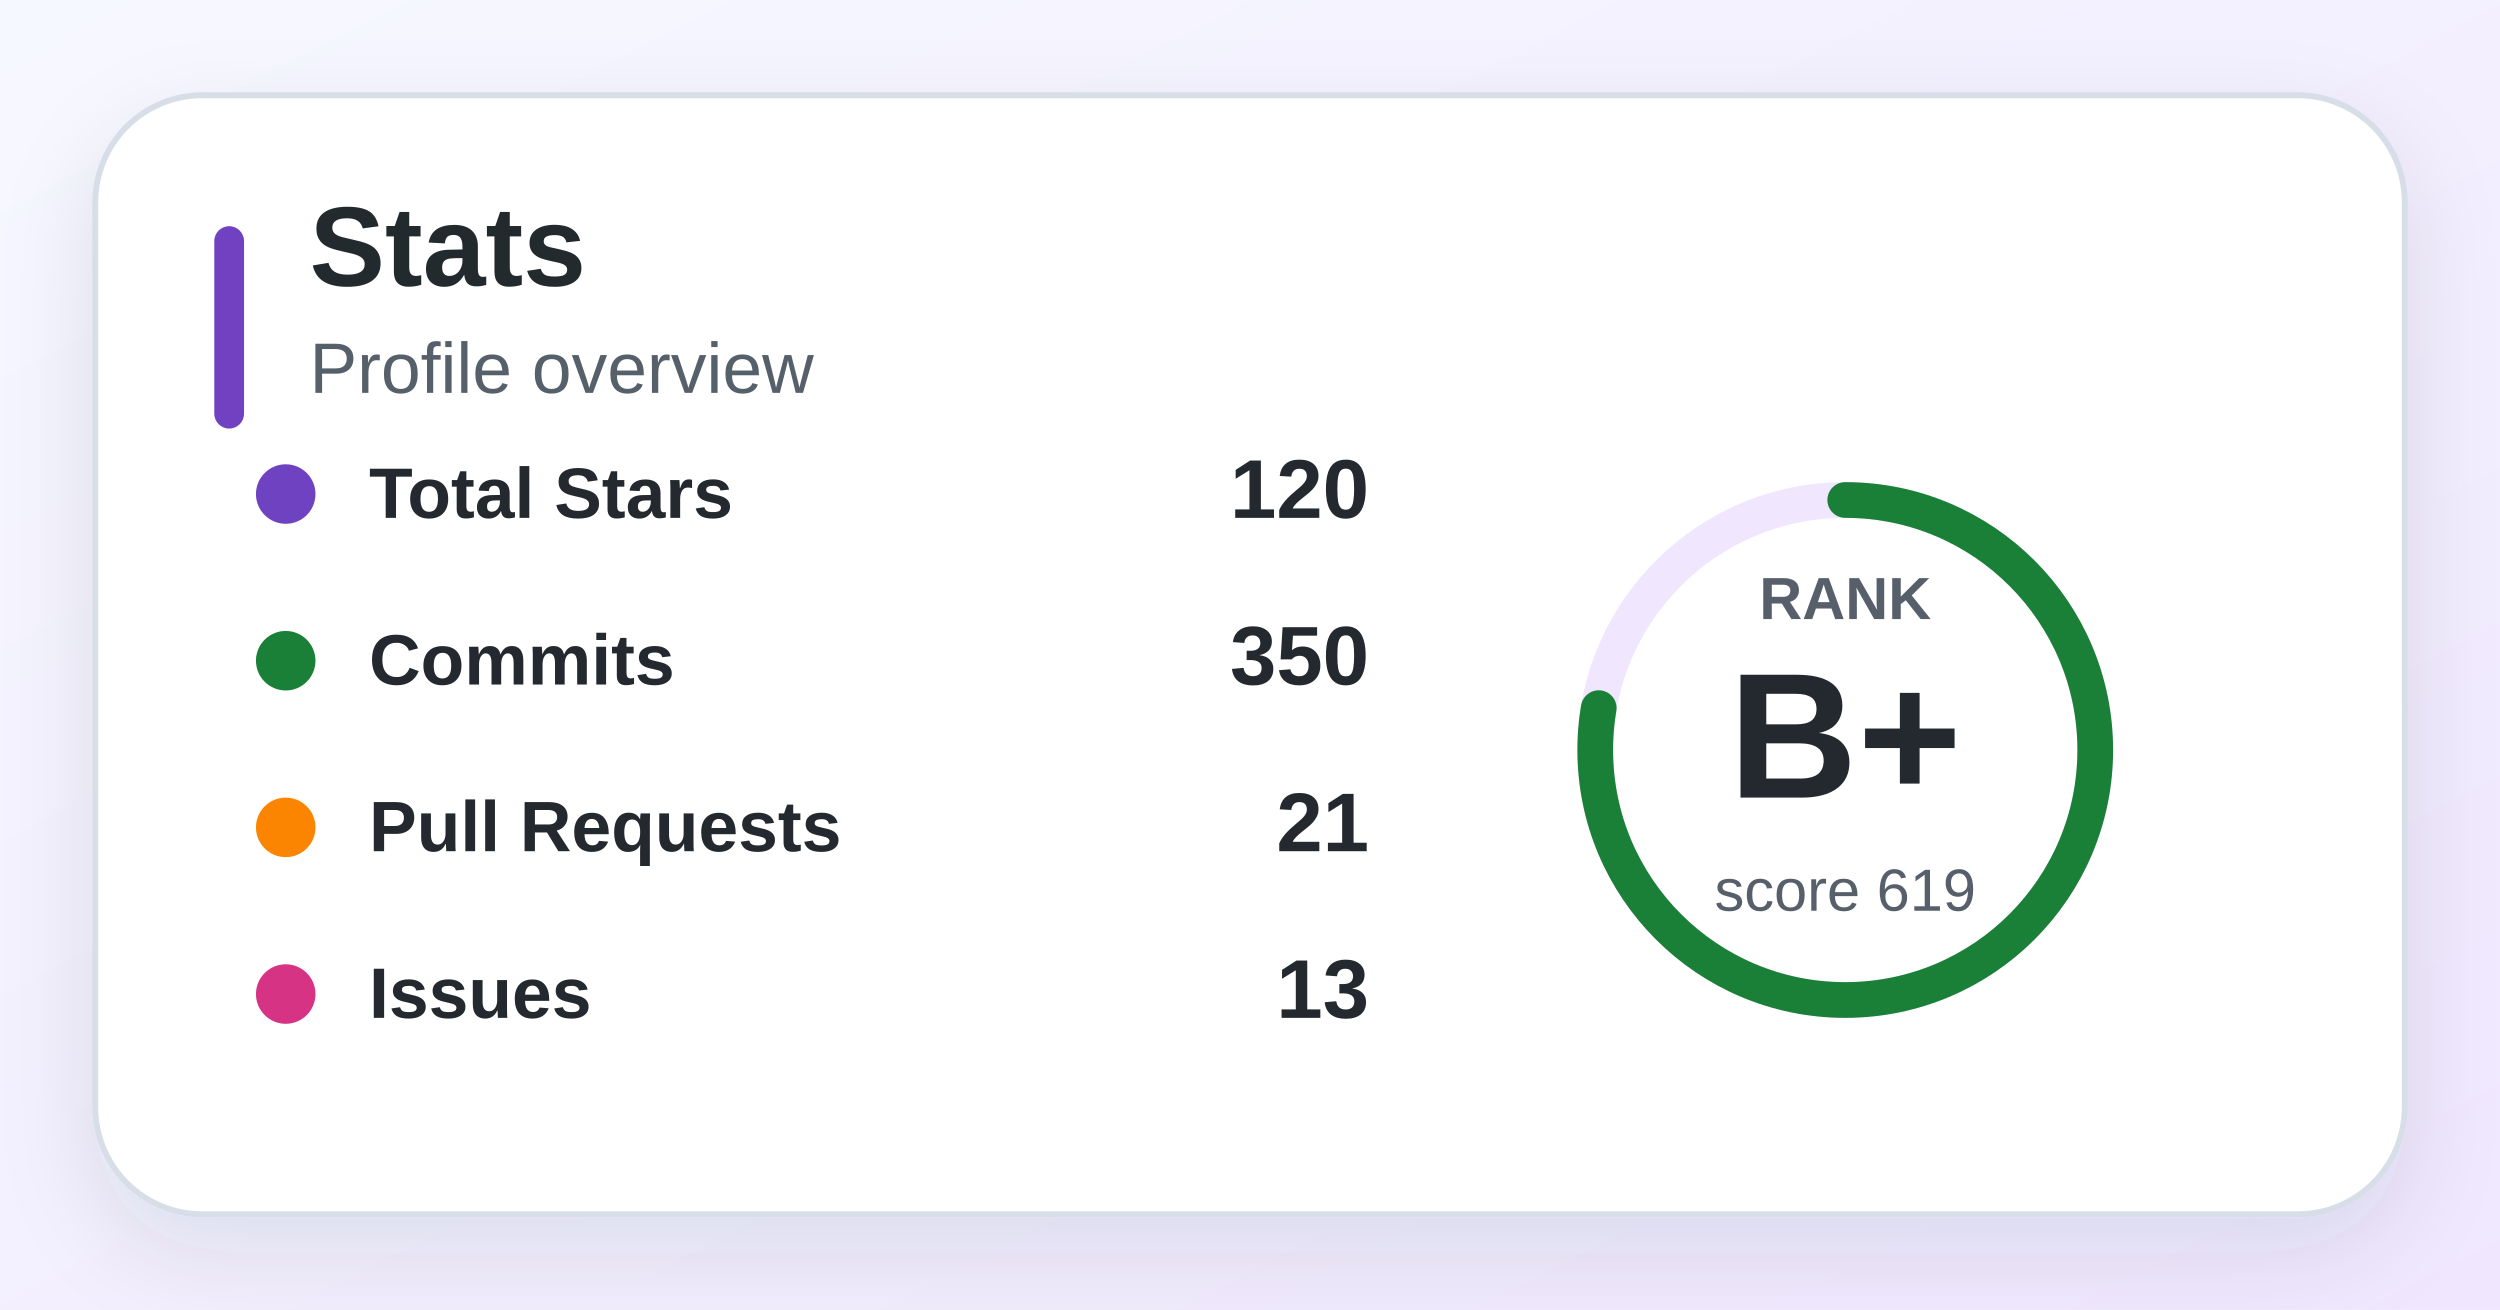
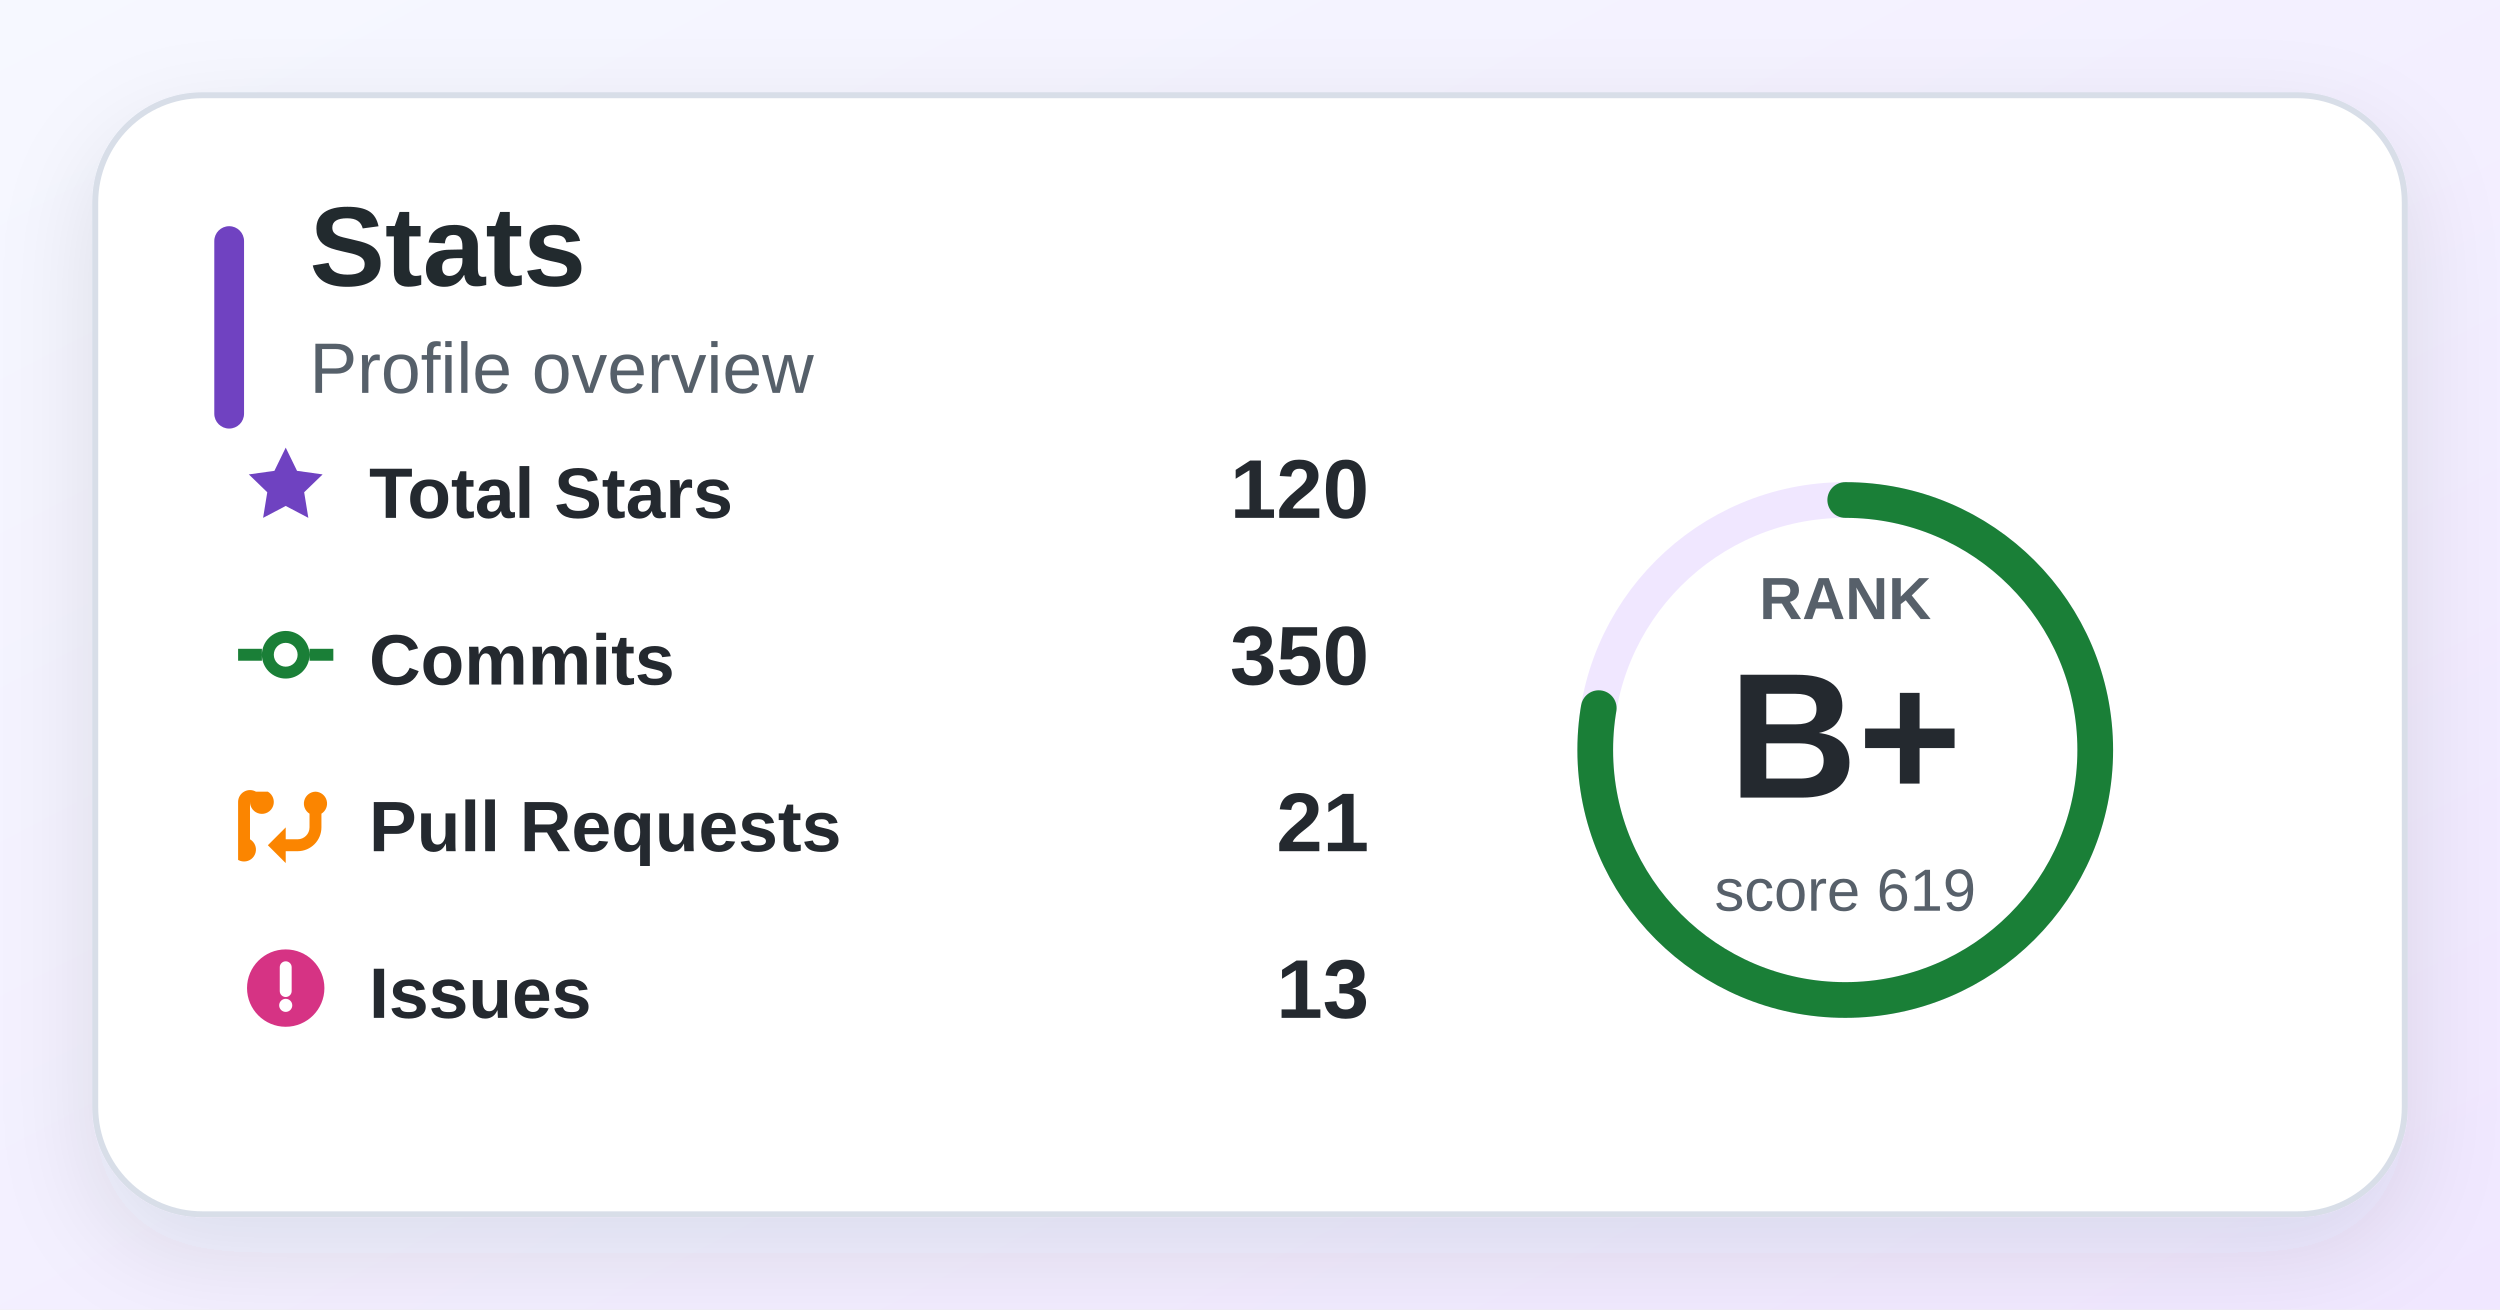
<svg xmlns="http://www.w3.org/2000/svg" width="420" height="220" viewBox="0 0 420 220" role="img">
  <defs>
    <linearGradient id="bg" x1="0" y1="0" x2="1" y2="1">
      <stop offset="0%" stop-color="#f6f8ff" />
      <stop offset="100%" stop-color="#f0e7ff" />
    </linearGradient>
    <filter id="shadow" x="-10%" y="-10%" width="120%" height="130%">
      <feDropShadow dx="0" dy="6" stdDeviation="8" flood-color="#1f2937" flood-opacity="0.10" />
    </filter>
  </defs>
  <rect width="100%" height="100%" fill="url(#bg)" />
  <g filter="url(#shadow)">
    <rect x="16" y="16" width="388" height="188" rx="18" fill="#ffffff" stroke="#d8dee8" />
    <rect x="36" y="38" width="5" height="34" rx="2.5" fill="#6f42c1" />
    <text x="52" y="48" font-family="Arial, sans-serif" font-size="19" font-weight="700" fill="#24292f">Stats</text>
    <text x="52" y="66" font-family="Arial, sans-serif" font-size="12" fill="#57606a">Profile overview</text>
  </g>
  <g>
-     <circle cx="48" cy="83" r="5" fill="#6f42c1" />
+     <svg x="40" y="74" width="16" height="16" viewBox="0 0 16 16" fill="#6f42c1" aria-hidden="true">
+       <path d="M8 1.2l1.9 3.9 4.3.6-3.1 3 .7 4.3L8 11l-3.8 2 .7-4.3-3.1-3 4.3-.6L8 1.2z" />
+     </svg>
    <text x="62" y="87" font-family="Arial, sans-serif" font-size="12" font-weight="700" fill="#24292f">Total Stars</text>
    <text x="230" y="87" text-anchor="end" font-family="Arial, sans-serif" font-size="14" font-weight="800" fill="#24292f">120</text>
  </g>
  <g>
-     <circle cx="48" cy="111" r="5" fill="#1a7f37" />
+     <svg x="40" y="102" width="16" height="16" viewBox="0 0 16 16" fill="#1a7f37" aria-hidden="true">
+       <path d="M8 4a4 4 0 1 1 0 8 4 4 0 0 1 0-8zm0 2a2 2 0 1 0 0 4 2 2 0 0 0 0-4zM0 7h4v2H0V7zm12 0h4v2h-4V7z" />
+     </svg>
    <text x="62" y="115" font-family="Arial, sans-serif" font-size="12" font-weight="700" fill="#24292f">Commits</text>
    <text x="230" y="115" text-anchor="end" font-family="Arial, sans-serif" font-size="14" font-weight="800" fill="#24292f">350</text>
  </g>
  <g>
-     <circle cx="48" cy="139" r="5" fill="#fb8500" />
+     <svg x="40" y="130" width="16" height="16" viewBox="0 0 16 16" fill="#fb8500" aria-hidden="true">
+       <path d="M5 3a2 2 0 1 1-3 1.7V11a2 2 0 1 1-2 0V4.7A2 2 0 0 1 3 3zm8 0a2 2 0 0 1 1 3.7V9a4 4 0 0 1-4 4H8v2L5 12l3-3v2h2a2 2 0 0 0 2-2V6.7A2 2 0 0 1 13 3z" />
+     </svg>
    <text x="62" y="143" font-family="Arial, sans-serif" font-size="12" font-weight="700" fill="#24292f">Pull Requests</text>
    <text x="230" y="143" text-anchor="end" font-family="Arial, sans-serif" font-size="14" font-weight="800" fill="#24292f">21</text>
  </g>
  <g>
-     <circle cx="48" cy="167" r="5" fill="#d63384" />
+     <svg x="40" y="158" width="16" height="16" viewBox="0 0 16 16" fill="#d63384" aria-hidden="true">
+       <path d="M8 1.5a6.5 6.5 0 1 1 0 13 6.5 6.5 0 0 1 0-13zm0 2a1 1 0 0 0-1 1v4a1 1 0 1 0 2 0v-4a1 1 0 0 0-1-1zm0 8.5a1.1 1.1 0 1 0 0-2.2 1.1 1.1 0 0 0 0 2.2z" />
+     </svg>
    <text x="62" y="171" font-family="Arial, sans-serif" font-size="12" font-weight="700" fill="#24292f">Issues</text>
    <text x="230" y="171" text-anchor="end" font-family="Arial, sans-serif" font-size="14" font-weight="800" fill="#24292f">13</text>
  </g>
  <g>
    <circle cx="310" cy="126" r="42" fill="#ffffff" stroke="#f0e7ff" stroke-width="6" />
    <circle cx="310" cy="126" r="42" fill="none" stroke="#1a7f37" stroke-width="6" stroke-linecap="round" stroke-dasharray="205 264" transform="rotate(-90 310 126)" />
    <text x="310" y="134" text-anchor="middle" font-family="Arial, sans-serif" font-size="30" font-weight="900" fill="#24292f">B+</text>
    <text x="310" y="104" text-anchor="middle" font-family="Arial, sans-serif" font-size="10" font-weight="700" fill="#57606a">RANK</text>
    <text x="310" y="153" text-anchor="middle" font-family="Arial, sans-serif" font-size="10" fill="#57606a">score 619</text>
  </g>
</svg>
